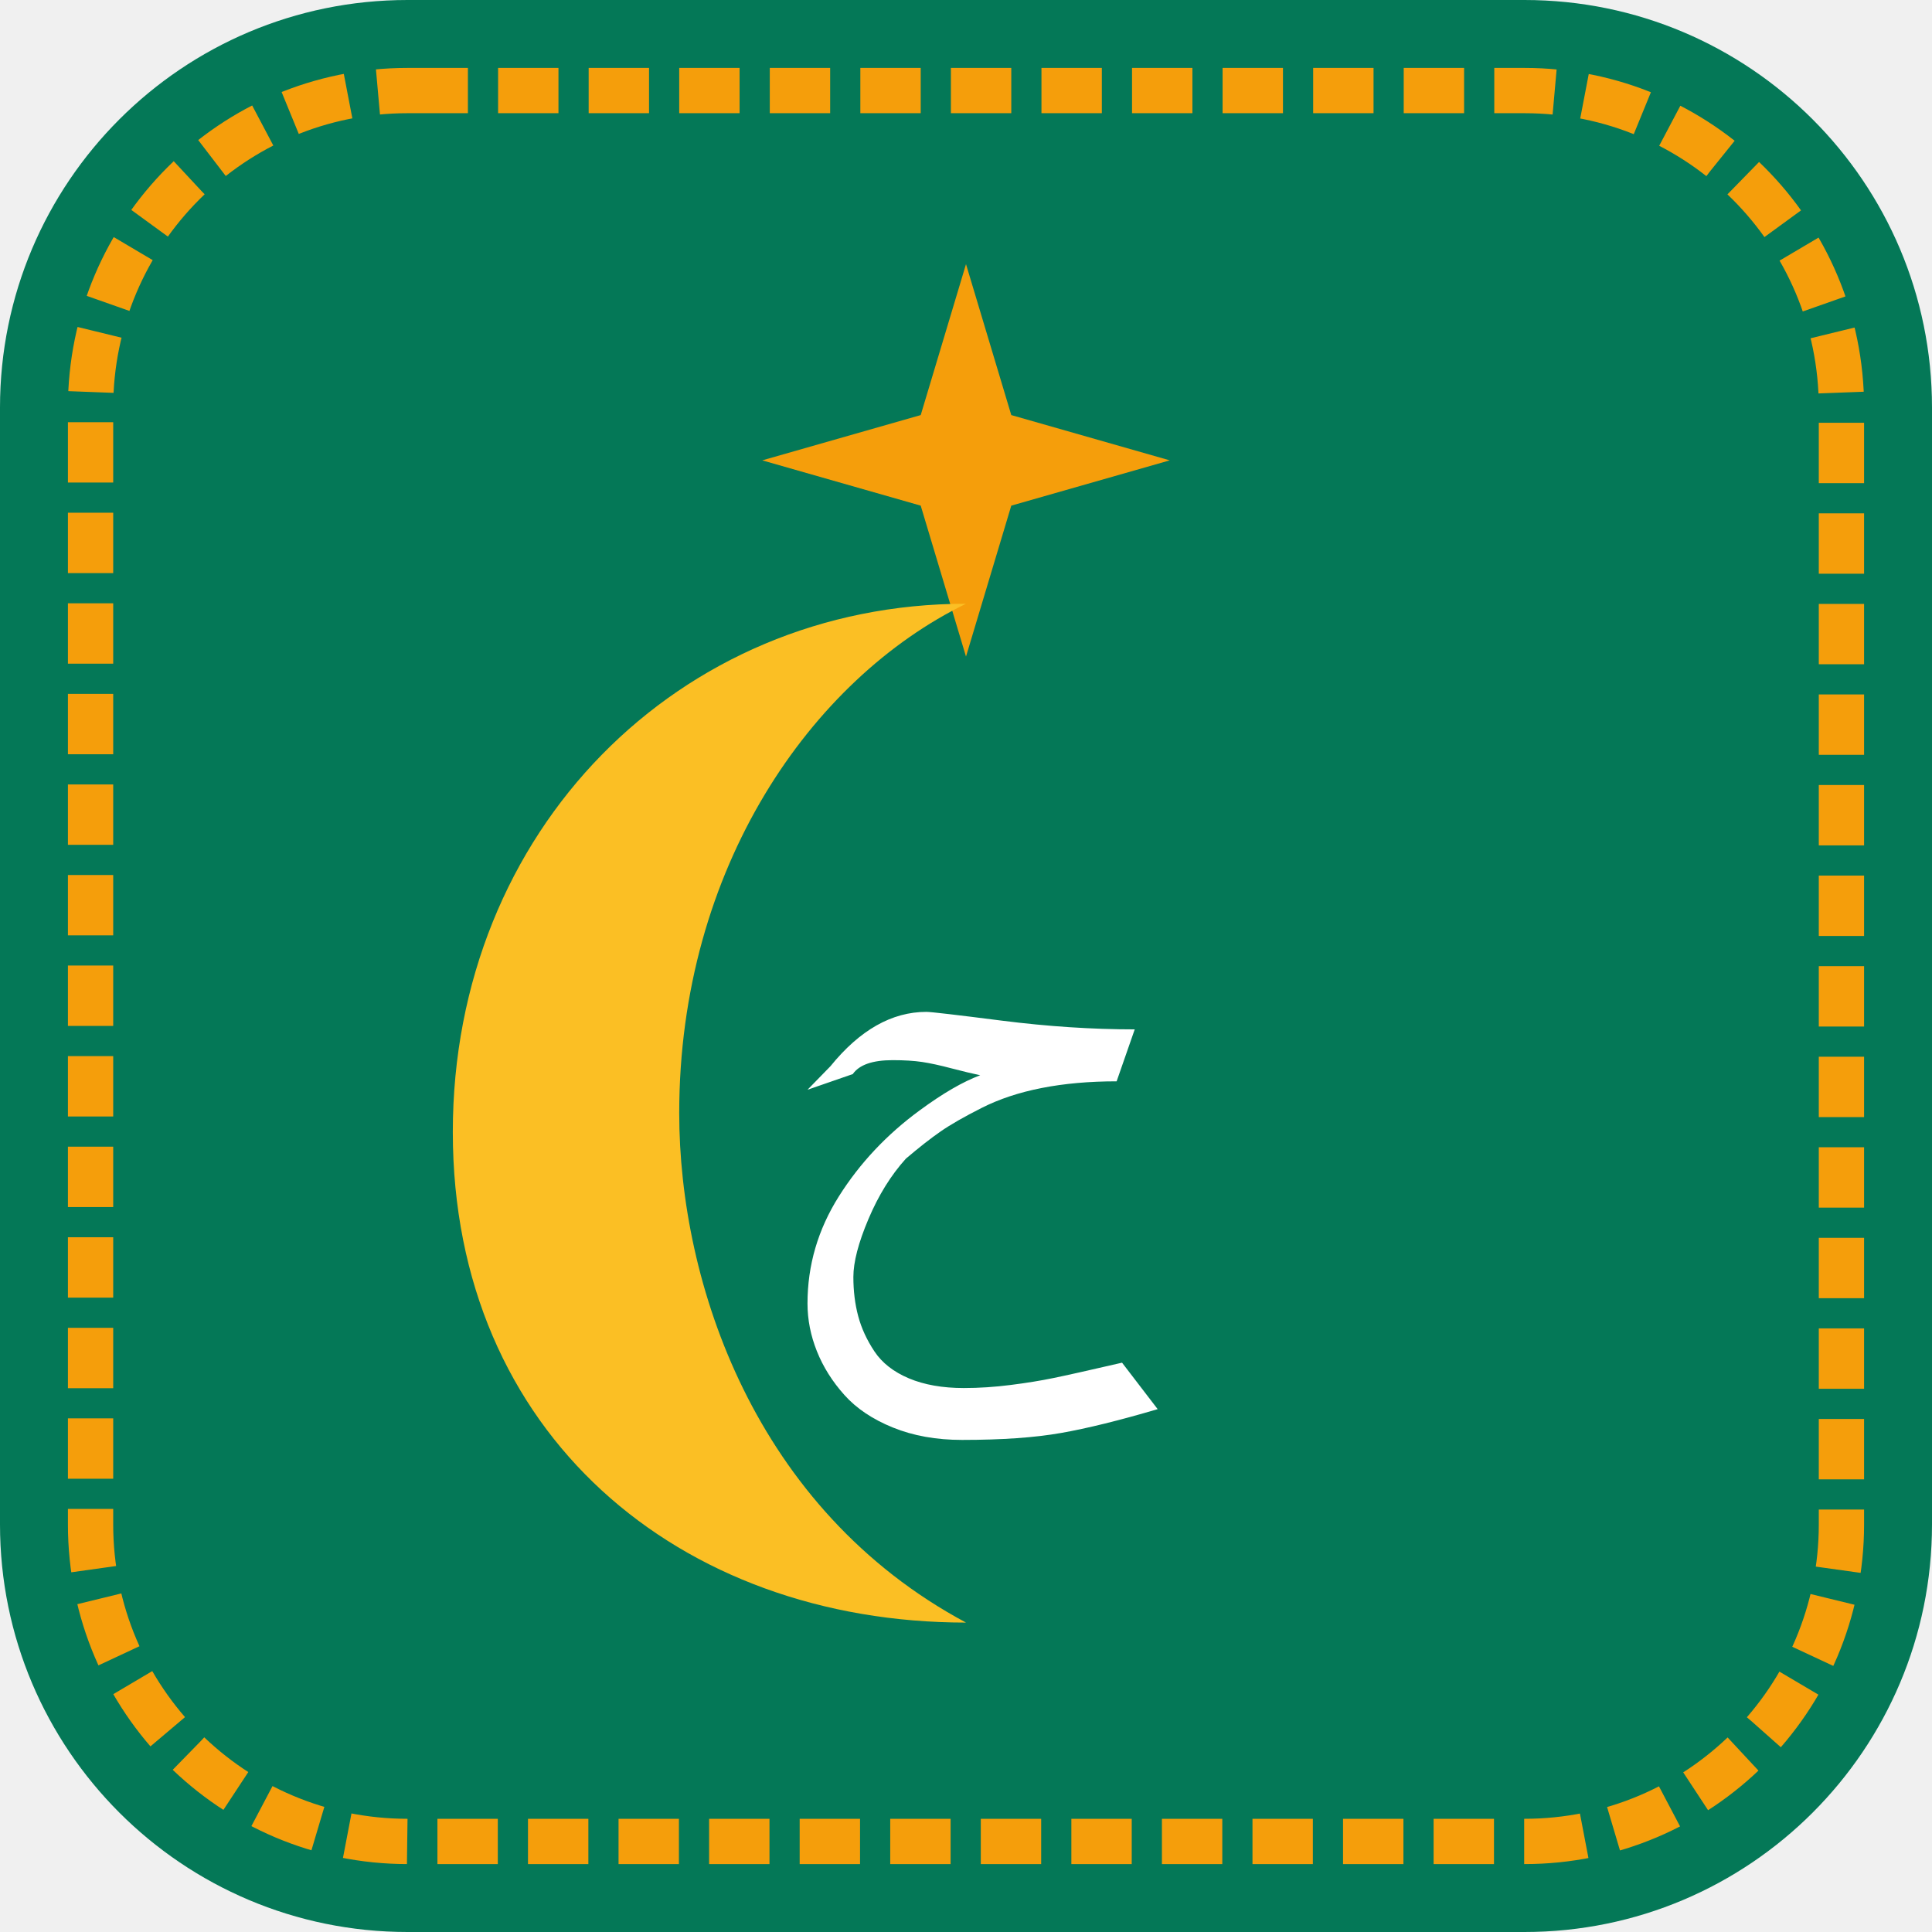
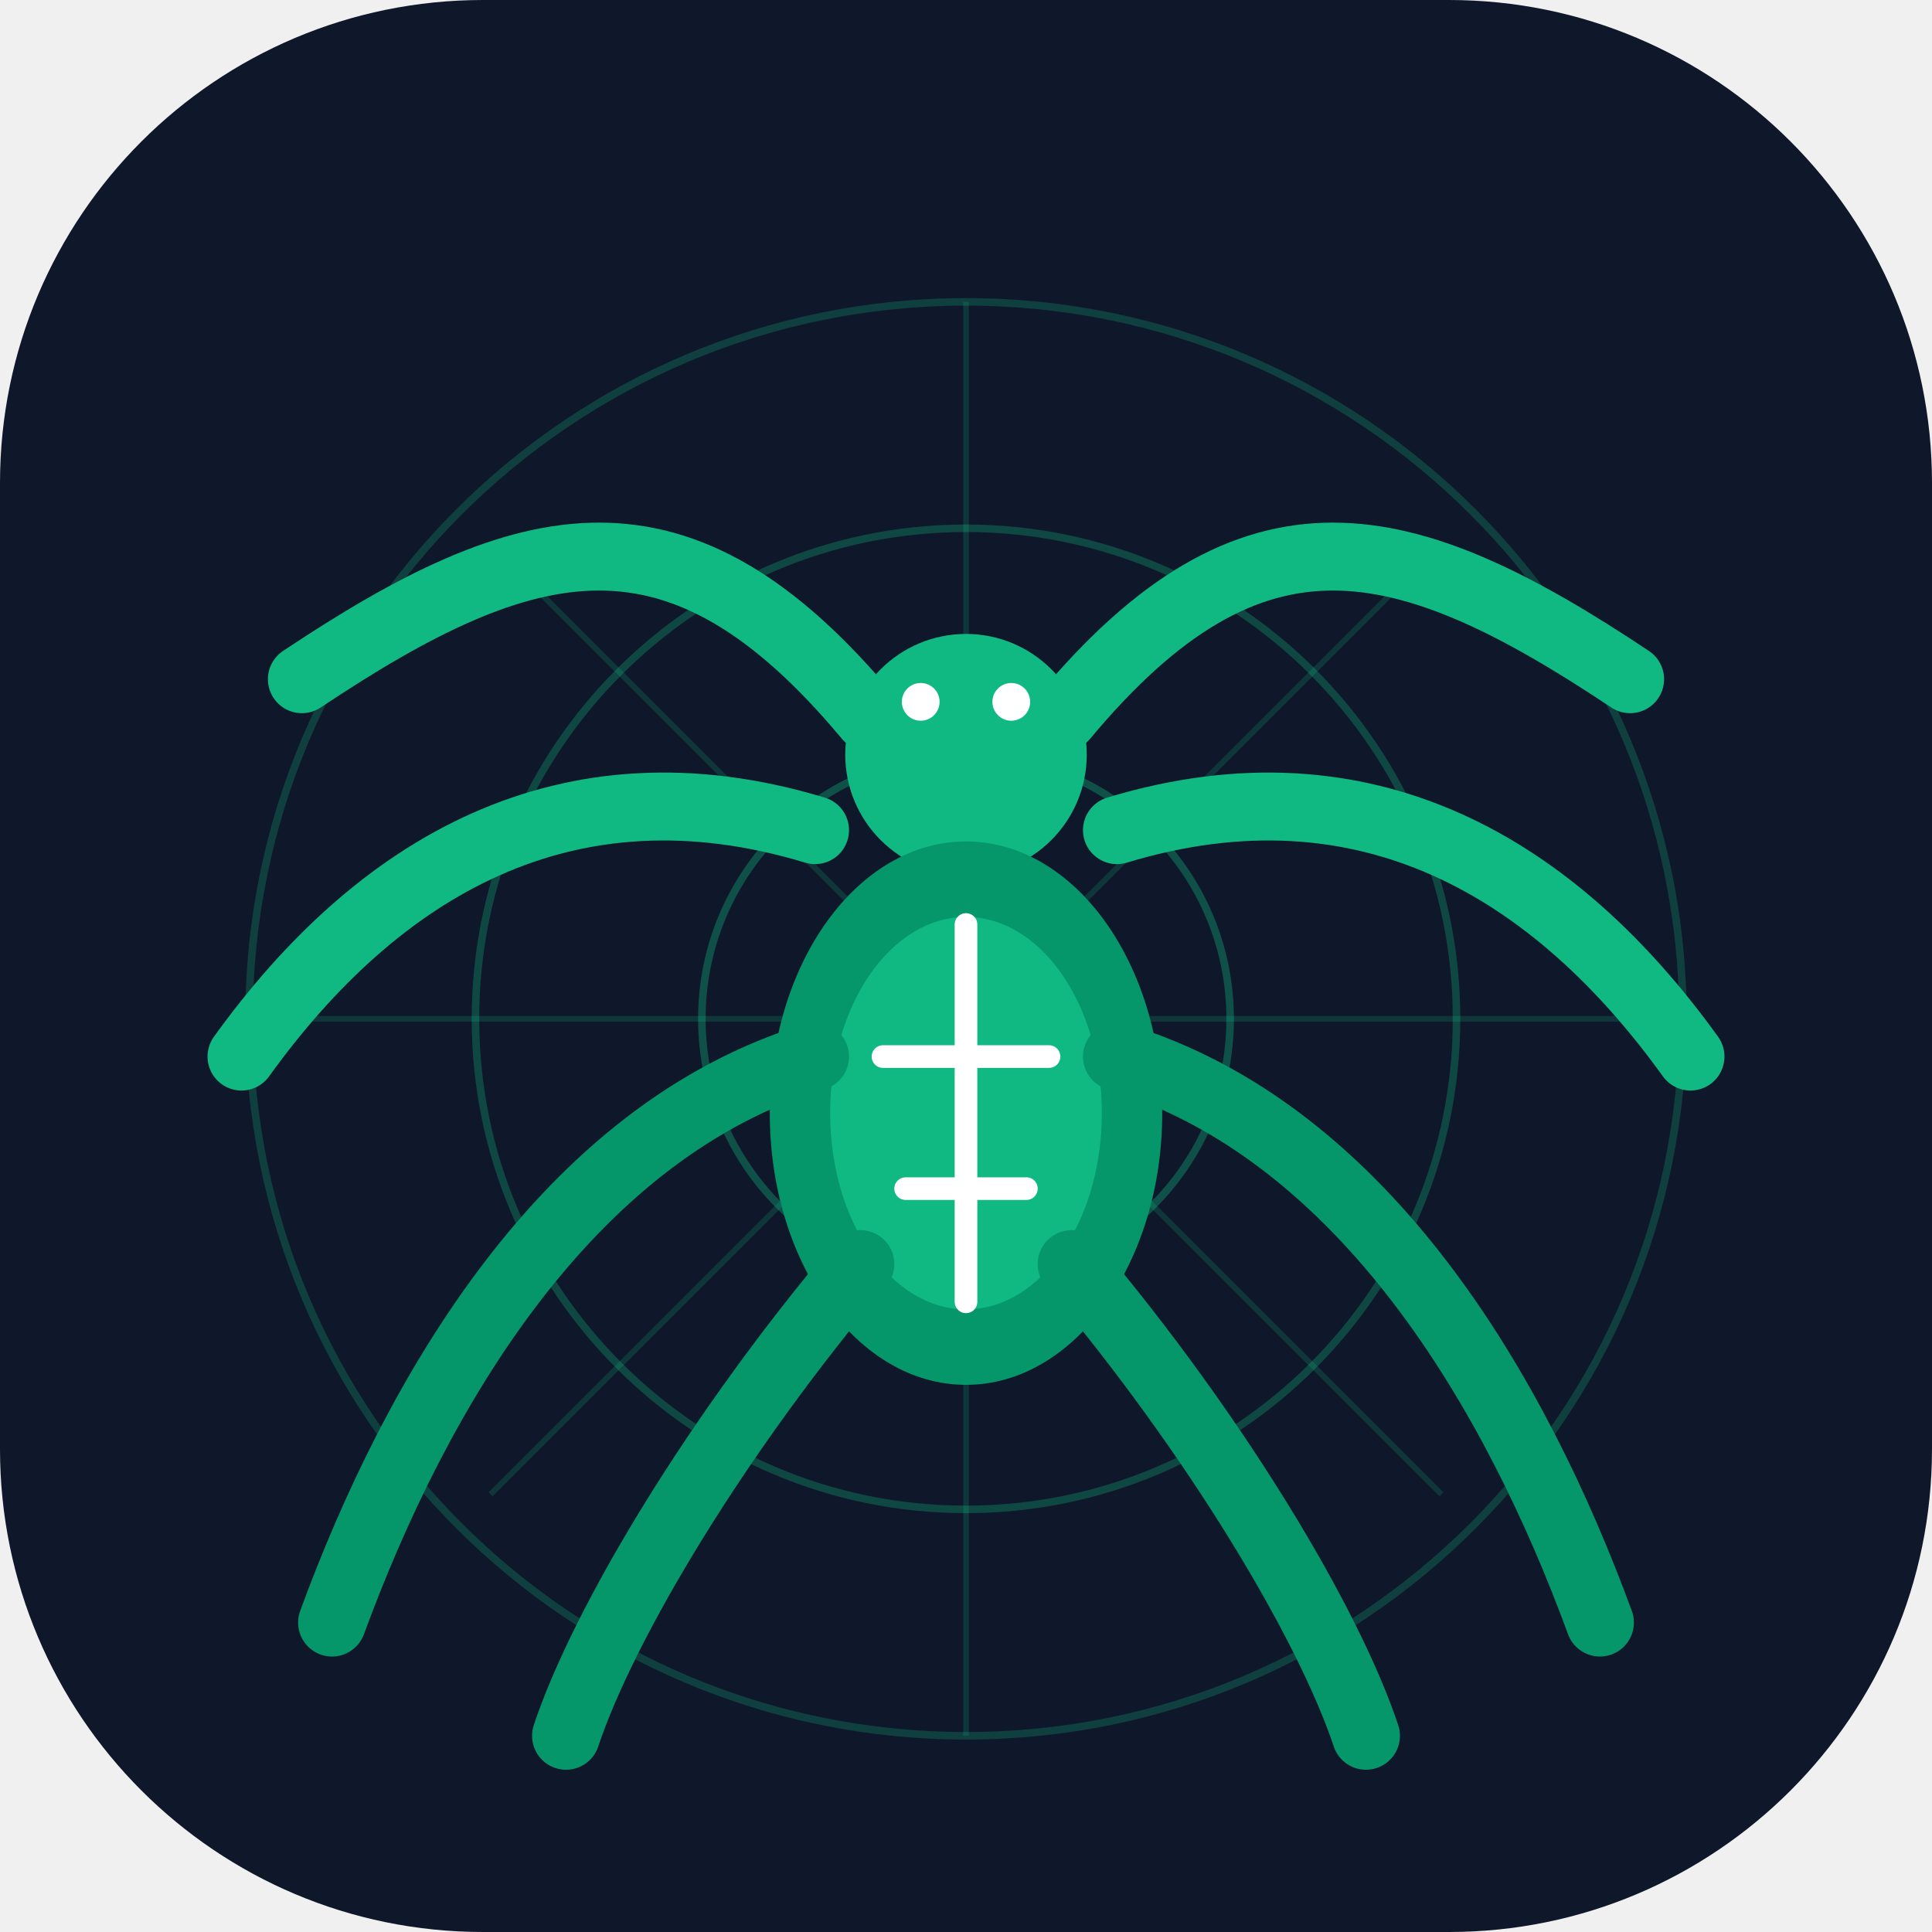
<svg xmlns="http://www.w3.org/2000/svg" viewBox="0 0 512 512" width="512" height="512">
-   <rect width="512" height="512" rx="108" fill="#047857" />
-   <rect x="24" y="24" width="464" height="464" rx="84" fill="none" stroke="#f59e0b" stroke-width="12" stroke-dasharray="16 8" />
-   <path d="M256 70 L268 110 L310 122 L268 134 L256 174 L244 134 L202 122 L244 110 Z" fill="#f59e0b" />
-   <path d="M256 160 C180 160 120 220 120 300 C120 380 180 430 256 430 C200 400 180 340 180 295 C180 230 215 180 256 160 Z" fill="#fbbf24" />
-   <text x="256" y="340" font-family="'Amiri', serif" font-size="160" font-weight="bold" fill="#ffffff" text-anchor="middle">ح</text>
+   <rect width="512" height="512" rx="128" fill="#0f172a" />
+   <circle cx="256" cy="270" r="190" fill="none" stroke="#10b981" stroke-width="2" stroke-opacity="0.25" />
+   <circle cx="256" cy="270" r="130" fill="none" stroke="#10b981" stroke-width="2" stroke-opacity="0.3" />
+   <circle cx="256" cy="270" r="70" fill="none" stroke="#10b981" stroke-width="2" stroke-opacity="0.35" />
+   <line x1="256" y1="80" x2="256" y2="460" stroke="#10b981" stroke-width="1.5" stroke-opacity="0.2" />
+   <line x1="80" y1="270" x2="432" y2="270" stroke="#10b981" stroke-width="1.5" stroke-opacity="0.2" />
+   <line x1="130" y1="144" x2="382" y2="396" stroke="#10b981" stroke-width="1.5" stroke-opacity="0.2" />
+   <line x1="130" y1="396" x2="382" y2="144" stroke="#10b981" stroke-width="1.5" stroke-opacity="0.2" />
+   <circle cx="256" cy="200" r="32" fill="#10b981" />
+   <circle cx="244" cy="186" r="5" fill="#ffffff" />
+   <circle cx="268" cy="186" r="5" fill="#ffffff" />
+   <ellipse cx="256" cy="295" rx="52" ry="72" fill="#059669" />
+   <ellipse cx="256" cy="295" rx="36" ry="52" fill="#10b981" />
+   <path d="M256 245 V345 M234 280 H278 M240 315 H272" stroke="#ffffff" stroke-width="6" stroke-linecap="round" />
+   <path d="M230 190 C180 130 140 140 80 180" fill="none" stroke="#10b981" stroke-width="18" stroke-linecap="round" stroke-linejoin="round" />
+   <path d="M282 190 C332 130 372 140 432 180" fill="none" stroke="#10b981" stroke-width="18" stroke-linecap="round" stroke-linejoin="round" />
+   <path d="M216 220 C150 200 100 230 64 280" fill="none" stroke="#10b981" stroke-width="18" stroke-linecap="round" stroke-linejoin="round" />
+   <path d="M296 220 C362 200 412 230 448 280" fill="none" stroke="#10b981" stroke-width="18" stroke-linecap="round" stroke-linejoin="round" />
+   <path d="M216 280 C150 300 110 370 88 430" fill="none" stroke="#059669" stroke-width="18" stroke-linecap="round" stroke-linejoin="round" />
+   <path d="M296 280 C362 300 402 370 424 430" fill="none" stroke="#059669" stroke-width="18" stroke-linecap="round" stroke-linejoin="round" />
+   <path d="M228 335 C190 380 160 430 150 460" fill="none" stroke="#059669" stroke-width="18" stroke-linecap="round" stroke-linejoin="round" />
+   <path d="M284 335 C322 380 352 430 362 460" fill="none" stroke="#059669" stroke-width="18" stroke-linecap="round" stroke-linejoin="round" />
</svg>
